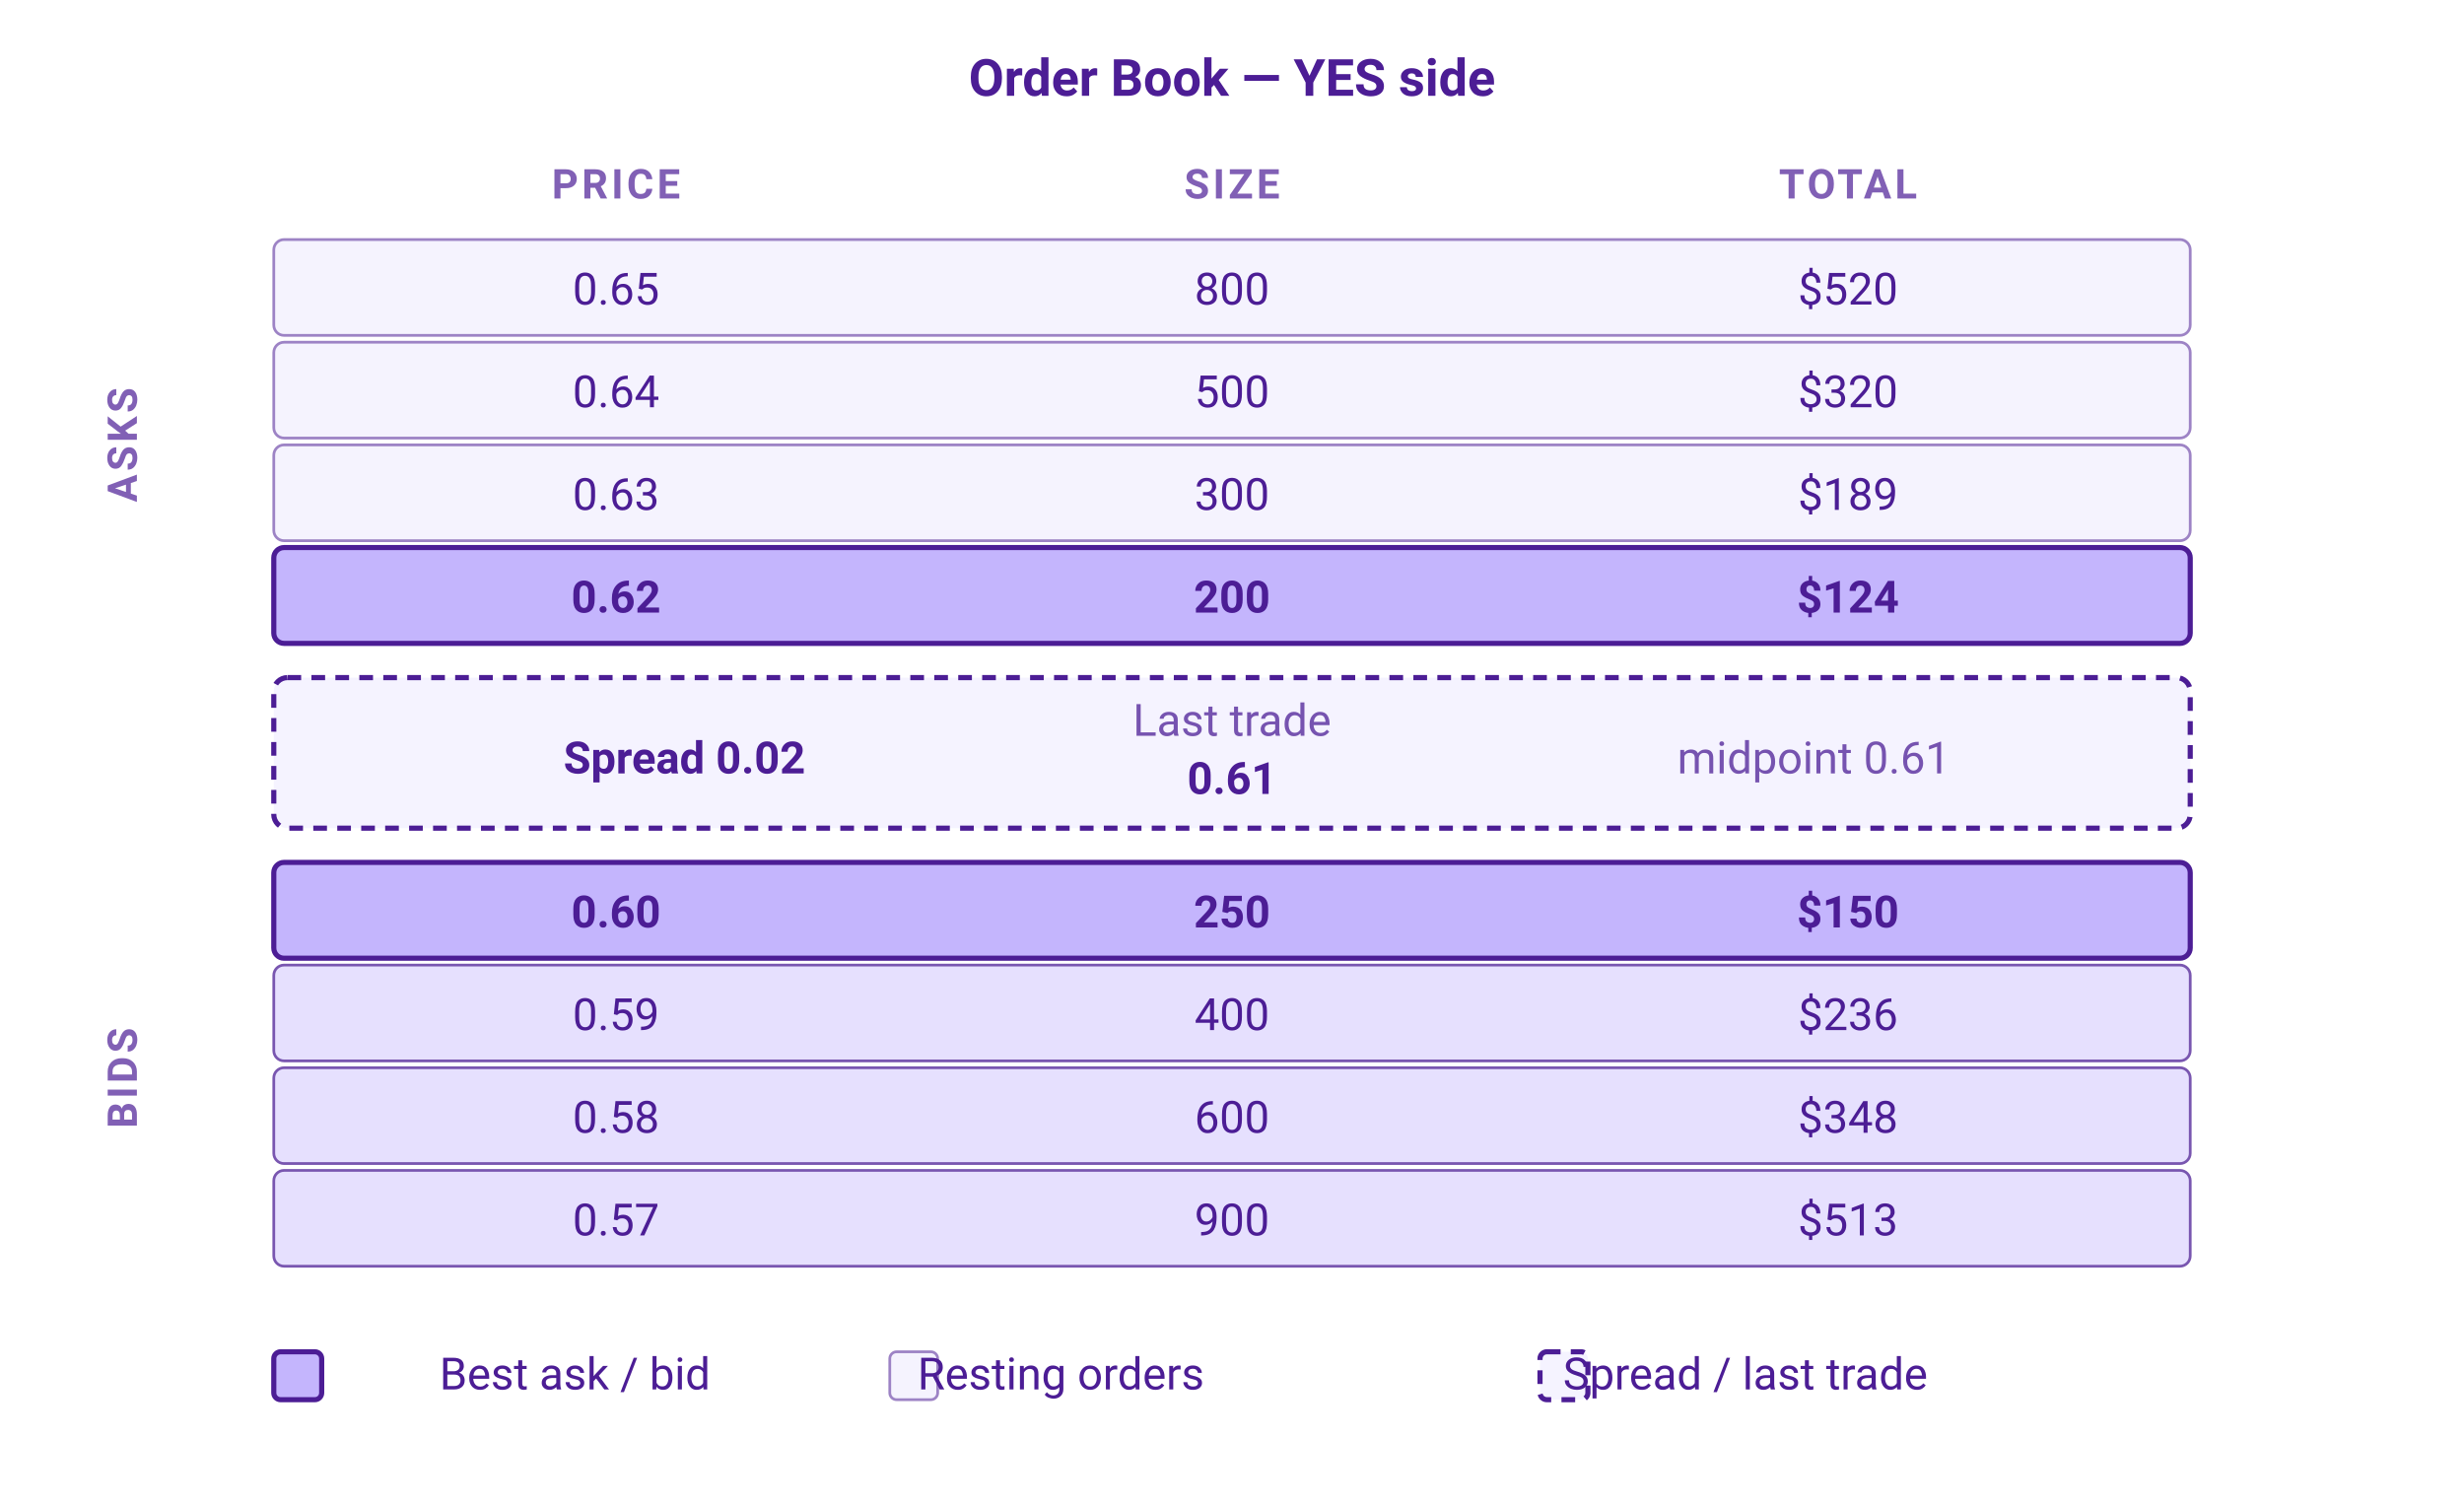
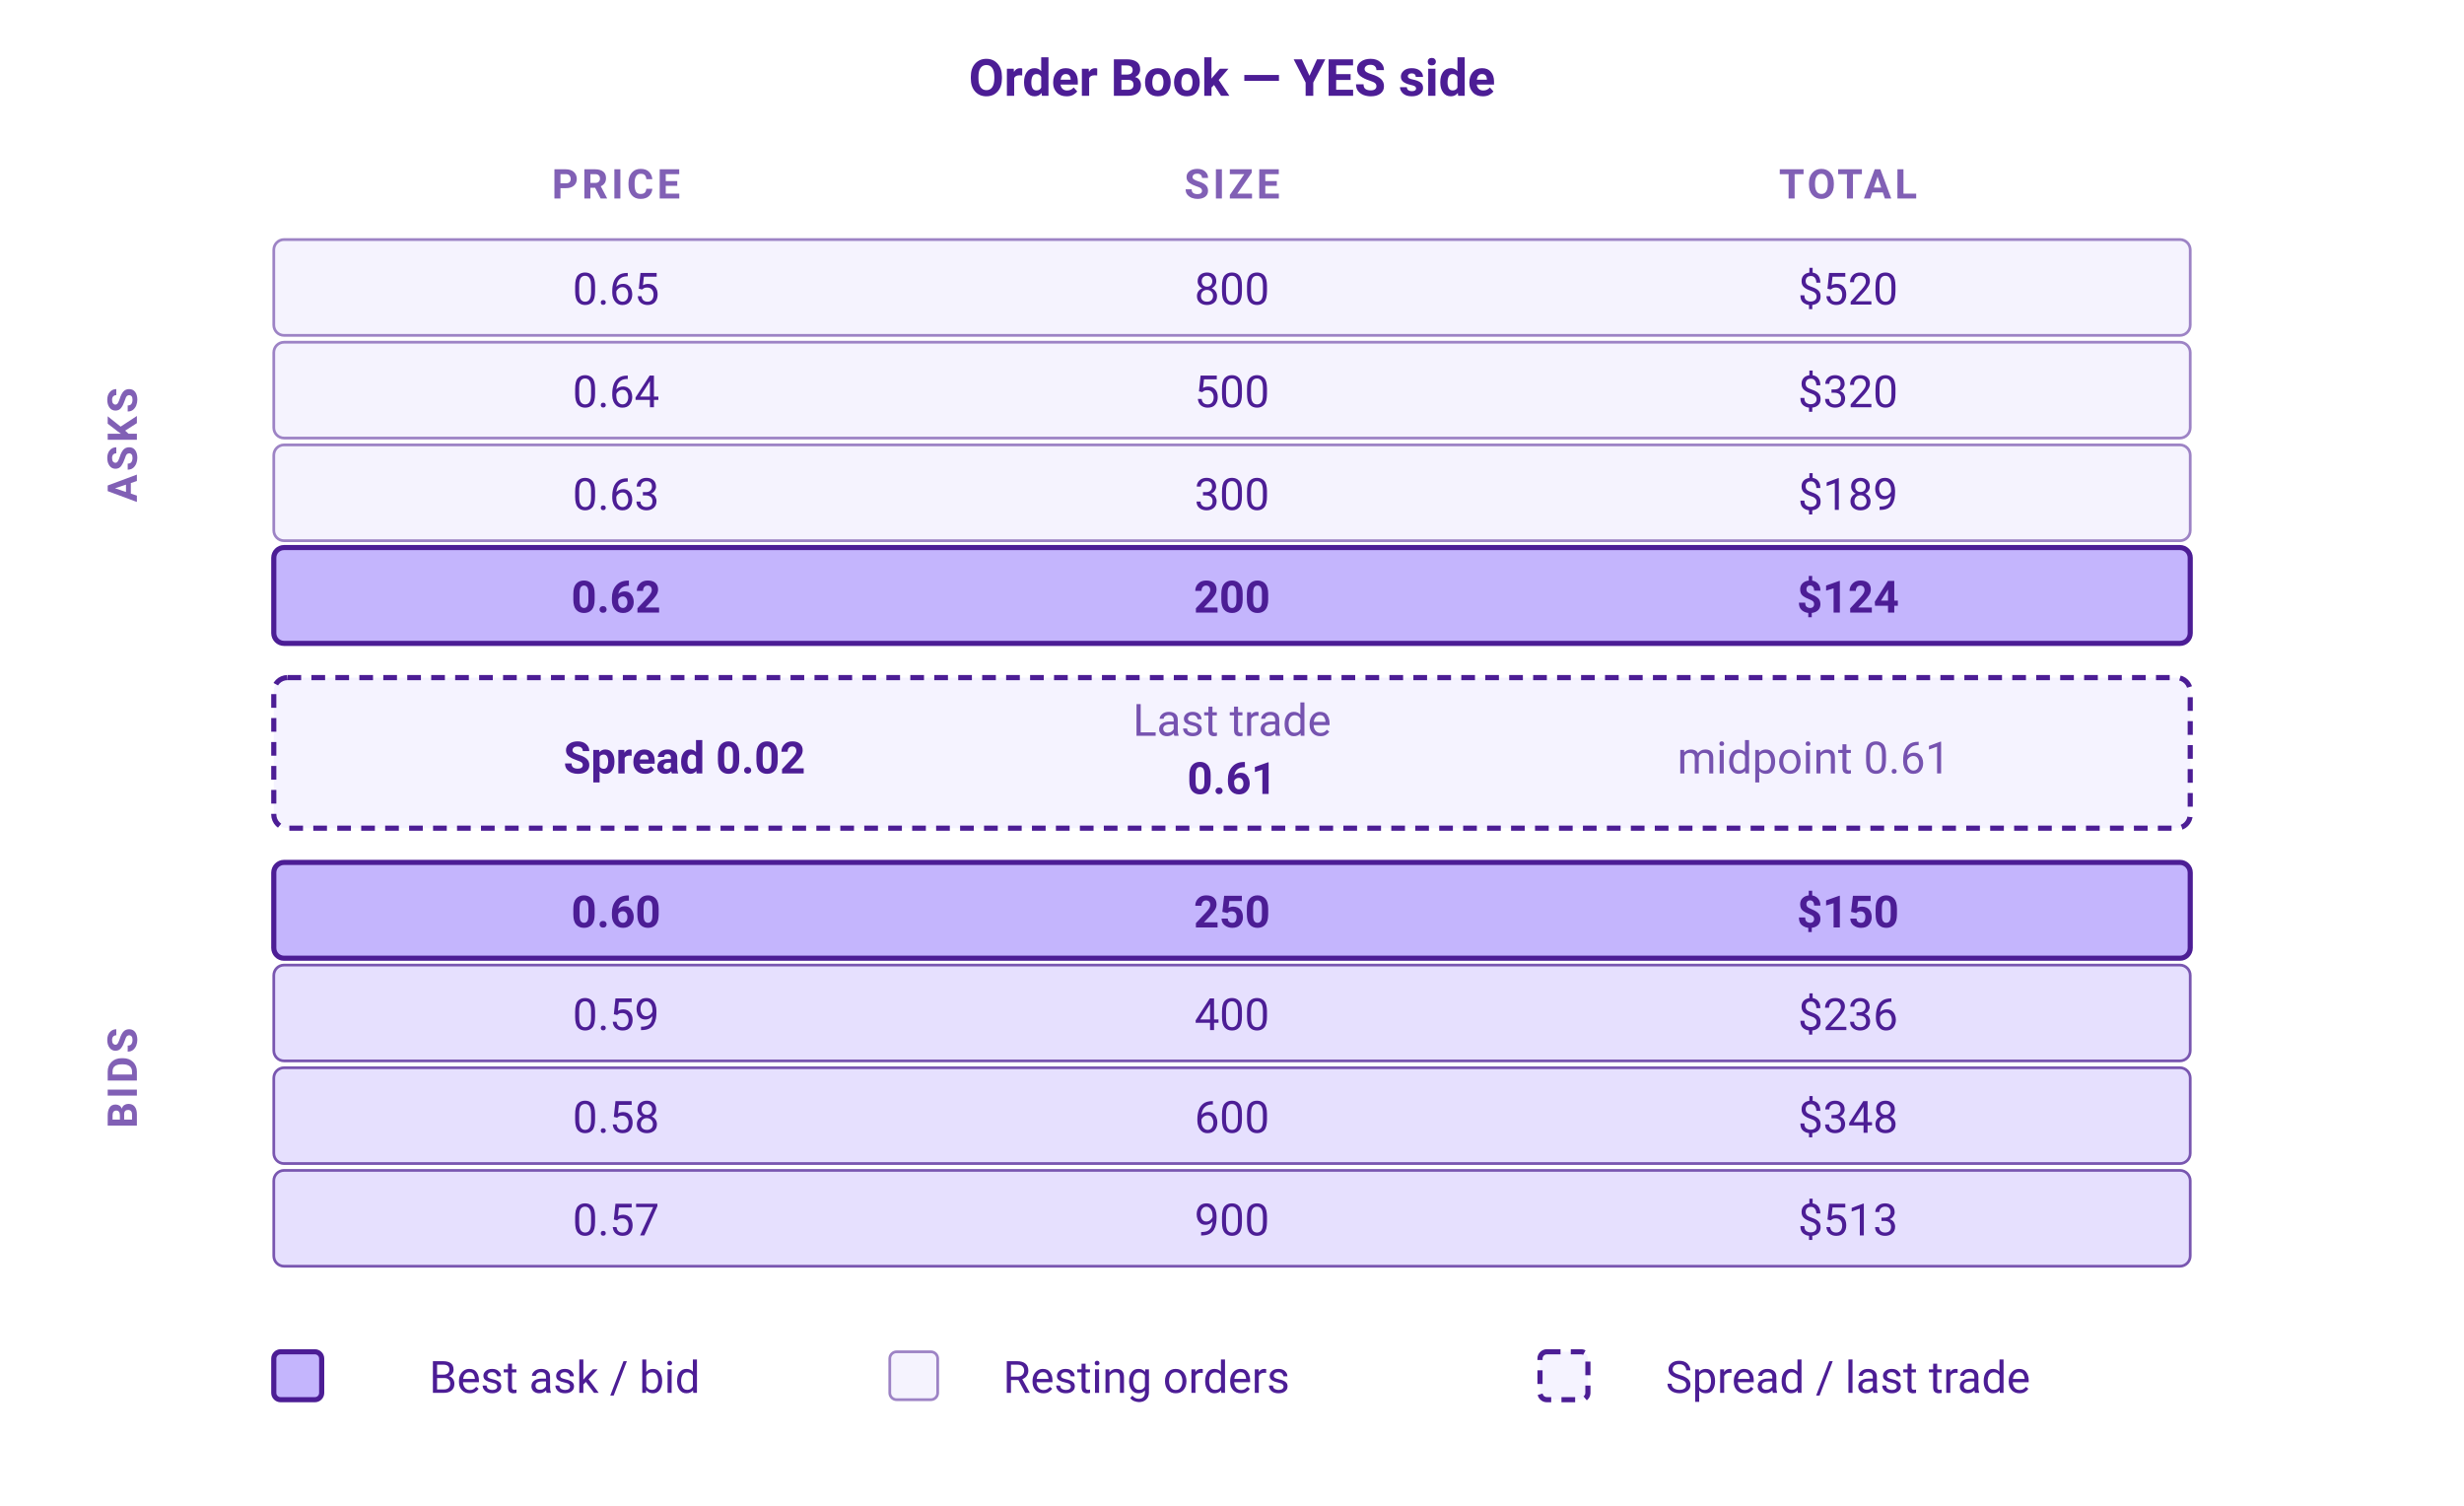
- <svg xmlns="http://www.w3.org/2000/svg" viewBox="0 0 720 440" width="720" style="max-width: 720px; background: transparent; font-family: -apple-system, 'Segoe UI', Roboto, 'Helvetica Neue', Arial, sans-serif;">
-   <style>
-     .title { font-size: 15px; fill: #4C1D95; font-weight: 700; text-anchor: middle; }
-     .hdr   { font-size: 12px; fill: #4C1D95; font-weight: 600; opacity: 0.7; text-anchor: middle; letter-spacing: 1px; }
-     .row-a { fill: #EDE9FE; stroke: #4C1D95; stroke-width: 0.8; opacity: 0.55; }
-     .row-b { fill: #DDD6FE; stroke: #4C1D95; stroke-width: 0.8; opacity: 0.75; }
-     .row-best { fill: #C4B5FD; stroke: #4C1D95; stroke-width: 1.5; }
-     .spread-bg { fill: #F5F3FF; stroke: #4C1D95; stroke-width: 1.5; stroke-dasharray: 4 3; }
-     .cell  { font-size: 13px; fill: #4C1D95; text-anchor: middle; }
-     .cell-b{ font-size: 13px; fill: #4C1D95; text-anchor: middle; font-weight: 700; }
-   </style>
-   <text class="title" x="360" y="28">Order Book — YES side</text>
-   <text class="hdr" x="180" y="58">PRICE</text>
-   <text class="hdr" x="360" y="58">SIZE</text>
-   <text class="hdr" x="540" y="58">TOTAL</text>
-   <g>
-     <rect class="row-a" x="80" y="70" width="560" height="28" rx="3" />
-     <text class="cell" x="180" y="89">0.65</text>
-     <text class="cell" x="360" y="89">800</text>
-     <text class="cell" x="540" y="89">$520</text>
-     <rect class="row-a" x="80" y="100" width="560" height="28" rx="3" />
-     <text class="cell" x="180" y="119">0.64</text>
-     <text class="cell" x="360" y="119">500</text>
-     <text class="cell" x="540" y="119">$320</text>
-     <rect class="row-a" x="80" y="130" width="560" height="28" rx="3" />
-     <text class="cell" x="180" y="149">0.63</text>
-     <text class="cell" x="360" y="149">300</text>
-     <text class="cell" x="540" y="149">$189</text>
-     <rect class="row-best" x="80" y="160" width="560" height="28" rx="3" />
-     <text class="cell-b" x="180" y="179">0.62</text>
-     <text class="cell-b" x="360" y="179">200</text>
-     <text class="cell-b" x="540" y="179">$124</text>
-   </g>
-   <text class="hdr" x="40" y="130" transform="rotate(-90 40 130)">ASKS</text>
-   <rect class="spread-bg" x="80" y="198" width="560" height="44" rx="4" />
-   <text class="cell-b" x="200" y="226">Spread 0.02</text>
-   <text class="cell" x="360" y="215" opacity="0.75">Last trade</text>
-   <text class="cell-b" x="360" y="232">0.61</text>
-   <text class="cell" x="530" y="226" opacity="0.75">midpoint 0.61</text>
-   <g>
-     <rect class="row-best" x="80" y="252" width="560" height="28" rx="3" />
-     <text class="cell-b" x="180" y="271">0.60</text>
-     <text class="cell-b" x="360" y="271">250</text>
-     <text class="cell-b" x="540" y="271">$150</text>
-     <rect class="row-b" x="80" y="282" width="560" height="28" rx="3" />
-     <text class="cell" x="180" y="301">0.59</text>
-     <text class="cell" x="360" y="301">400</text>
-     <text class="cell" x="540" y="301">$236</text>
-     <rect class="row-b" x="80" y="312" width="560" height="28" rx="3" />
-     <text class="cell" x="180" y="331">0.58</text>
-     <text class="cell" x="360" y="331">600</text>
-     <text class="cell" x="540" y="331">$348</text>
-     <rect class="row-b" x="80" y="342" width="560" height="28" rx="3" />
-     <text class="cell" x="180" y="361">0.57</text>
-     <text class="cell" x="360" y="361">900</text>
-     <text class="cell" x="540" y="361">$513</text>
-   </g>
-   <text class="hdr" x="40" y="315" transform="rotate(-90 40 315)">BIDS</text>
-   <g transform="translate(80, 395)">
-     <rect class="row-best" x="0" y="0" width="14" height="14" rx="2" />
-     <text class="cell" x="88" y="11">Best ask / bid</text>
-     <rect class="row-a" x="180" y="0" width="14" height="14" rx="2" />
-     <text class="cell" x="230" y="11">Resting orders</text>
-     <rect class="spread-bg" x="370" y="0" width="14" height="14" rx="2" />
-     <text class="cell" x="430" y="11">Spread / last trade</text>
-   </g>
+ <svg xmlns="http://www.w3.org/2000/svg" viewBox="0 0 720 440" width="720" style="max-width: 720px; background: transparent; font-family: -apple-system, Segoe UI, Roboto, Helvetica Neue, Arial, sans-serif;">
+   <text x="360" y="28" text-anchor="middle" font-size="15" font-weight="700" fill="#4C1D95">Order Book — YES side</text>
+   <text x="180" y="58" text-anchor="middle" font-size="12" font-weight="600" fill="#4C1D95" opacity="0.7" letter-spacing="1">PRICE</text>
+   <text x="360" y="58" text-anchor="middle" font-size="12" font-weight="600" fill="#4C1D95" opacity="0.7" letter-spacing="1">SIZE</text>
+   <text x="540" y="58" text-anchor="middle" font-size="12" font-weight="600" fill="#4C1D95" opacity="0.7" letter-spacing="1">TOTAL</text>
+   <text x="40" y="130" text-anchor="middle" font-size="12" font-weight="600" fill="#4C1D95" opacity="0.7" letter-spacing="1" transform="rotate(-90 40 130)">ASKS</text>
+   <rect x="80" y="70" width="560" height="28" rx="3" fill="#EDE9FE" stroke="#4C1D95" stroke-width="0.8" opacity="0.55" />
+   <text x="180" y="89" text-anchor="middle" font-size="13" fill="#4C1D95">0.65</text>
+   <text x="360" y="89" text-anchor="middle" font-size="13" fill="#4C1D95">800</text>
+   <text x="540" y="89" text-anchor="middle" font-size="13" fill="#4C1D95">$520</text>
+   <rect x="80" y="100" width="560" height="28" rx="3" fill="#EDE9FE" stroke="#4C1D95" stroke-width="0.8" opacity="0.55" />
+   <text x="180" y="119" text-anchor="middle" font-size="13" fill="#4C1D95">0.64</text>
+   <text x="360" y="119" text-anchor="middle" font-size="13" fill="#4C1D95">500</text>
+   <text x="540" y="119" text-anchor="middle" font-size="13" fill="#4C1D95">$320</text>
+   <rect x="80" y="130" width="560" height="28" rx="3" fill="#EDE9FE" stroke="#4C1D95" stroke-width="0.8" opacity="0.55" />
+   <text x="180" y="149" text-anchor="middle" font-size="13" fill="#4C1D95">0.63</text>
+   <text x="360" y="149" text-anchor="middle" font-size="13" fill="#4C1D95">300</text>
+   <text x="540" y="149" text-anchor="middle" font-size="13" fill="#4C1D95">$189</text>
+   <rect x="80" y="160" width="560" height="28" rx="3" fill="#C4B5FD" stroke="#4C1D95" stroke-width="1.5" />
+   <text x="180" y="179" text-anchor="middle" font-size="13" font-weight="700" fill="#4C1D95">0.62</text>
+   <text x="360" y="179" text-anchor="middle" font-size="13" font-weight="700" fill="#4C1D95">200</text>
+   <text x="540" y="179" text-anchor="middle" font-size="13" font-weight="700" fill="#4C1D95">$124</text>
+   <rect x="80" y="198" width="560" height="44" rx="4" fill="#F5F3FF" stroke="#4C1D95" stroke-width="1.5" stroke-dasharray="4 3" />
+   <text x="200" y="226" text-anchor="middle" font-size="13" font-weight="700" fill="#4C1D95">Spread 0.02</text>
+   <text x="360" y="215" text-anchor="middle" font-size="13" fill="#4C1D95" opacity="0.75">Last trade</text>
+   <text x="360" y="232" text-anchor="middle" font-size="13" font-weight="700" fill="#4C1D95">0.61</text>
+   <text x="530" y="226" text-anchor="middle" font-size="13" fill="#4C1D95" opacity="0.75">midpoint 0.61</text>
+   <text x="40" y="315" text-anchor="middle" font-size="12" font-weight="600" fill="#4C1D95" opacity="0.7" letter-spacing="1" transform="rotate(-90 40 315)">BIDS</text>
+   <rect x="80" y="252" width="560" height="28" rx="3" fill="#C4B5FD" stroke="#4C1D95" stroke-width="1.5" />
+   <text x="180" y="271" text-anchor="middle" font-size="13" font-weight="700" fill="#4C1D95">0.60</text>
+   <text x="360" y="271" text-anchor="middle" font-size="13" font-weight="700" fill="#4C1D95">250</text>
+   <text x="540" y="271" text-anchor="middle" font-size="13" font-weight="700" fill="#4C1D95">$150</text>
+   <rect x="80" y="282" width="560" height="28" rx="3" fill="#DDD6FE" stroke="#4C1D95" stroke-width="0.8" opacity="0.75" />
+   <text x="180" y="301" text-anchor="middle" font-size="13" fill="#4C1D95">0.59</text>
+   <text x="360" y="301" text-anchor="middle" font-size="13" fill="#4C1D95">400</text>
+   <text x="540" y="301" text-anchor="middle" font-size="13" fill="#4C1D95">$236</text>
+   <rect x="80" y="312" width="560" height="28" rx="3" fill="#DDD6FE" stroke="#4C1D95" stroke-width="0.8" opacity="0.75" />
+   <text x="180" y="331" text-anchor="middle" font-size="13" fill="#4C1D95">0.58</text>
+   <text x="360" y="331" text-anchor="middle" font-size="13" fill="#4C1D95">600</text>
+   <text x="540" y="331" text-anchor="middle" font-size="13" fill="#4C1D95">$348</text>
+   <rect x="80" y="342" width="560" height="28" rx="3" fill="#DDD6FE" stroke="#4C1D95" stroke-width="0.8" opacity="0.75" />
+   <text x="180" y="361" text-anchor="middle" font-size="13" fill="#4C1D95">0.57</text>
+   <text x="360" y="361" text-anchor="middle" font-size="13" fill="#4C1D95">900</text>
+   <text x="540" y="361" text-anchor="middle" font-size="13" fill="#4C1D95">$513</text>
+   <rect x="80" y="395" width="14" height="14" rx="2" fill="#C4B5FD" stroke="#4C1D95" stroke-width="1.5" />
+   <text x="165" y="407" text-anchor="middle" font-size="13" fill="#4C1D95">Best ask / bid</text>
+   <rect x="260" y="395" width="14" height="14" rx="2" fill="#EDE9FE" stroke="#4C1D95" stroke-width="0.8" opacity="0.55" />
+   <text x="335" y="407" text-anchor="middle" font-size="13" fill="#4C1D95">Resting orders</text>
+   <rect x="450" y="395" width="14" height="14" rx="2" fill="#F5F3FF" stroke="#4C1D95" stroke-width="1.5" stroke-dasharray="4 3" />
+   <text x="540" y="407" text-anchor="middle" font-size="13" fill="#4C1D95">Spread / last trade</text>
</svg>
